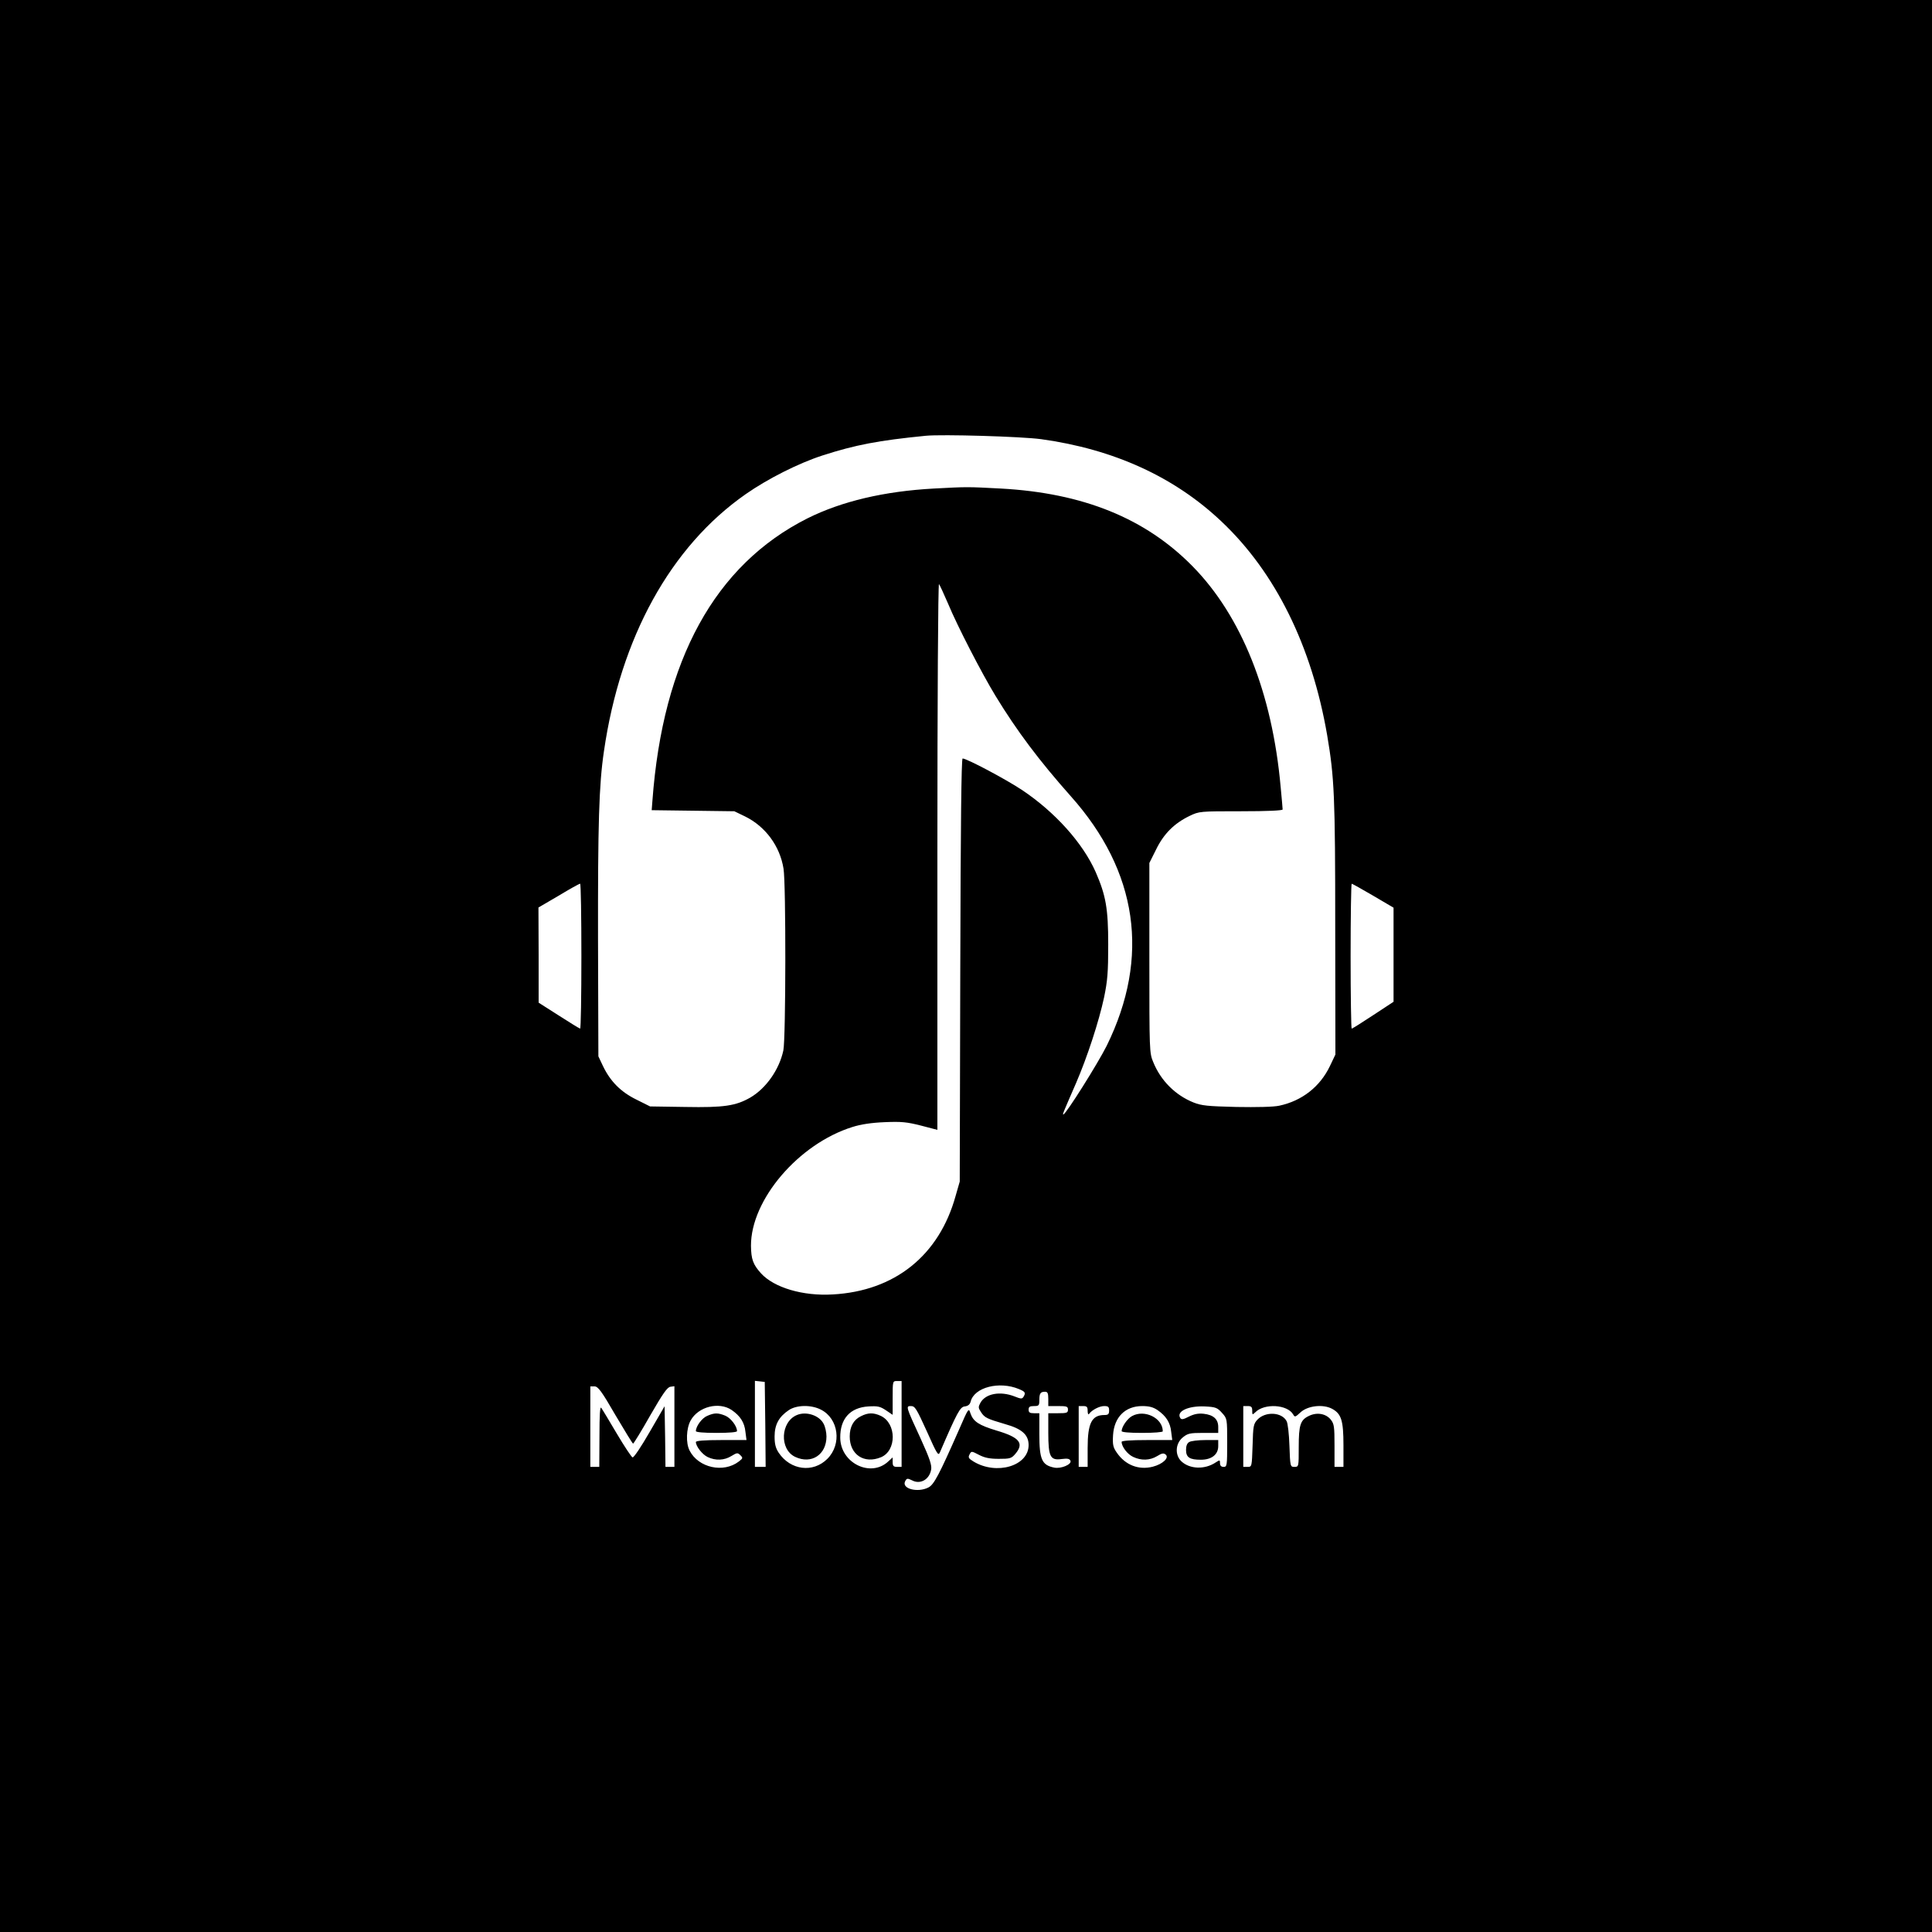
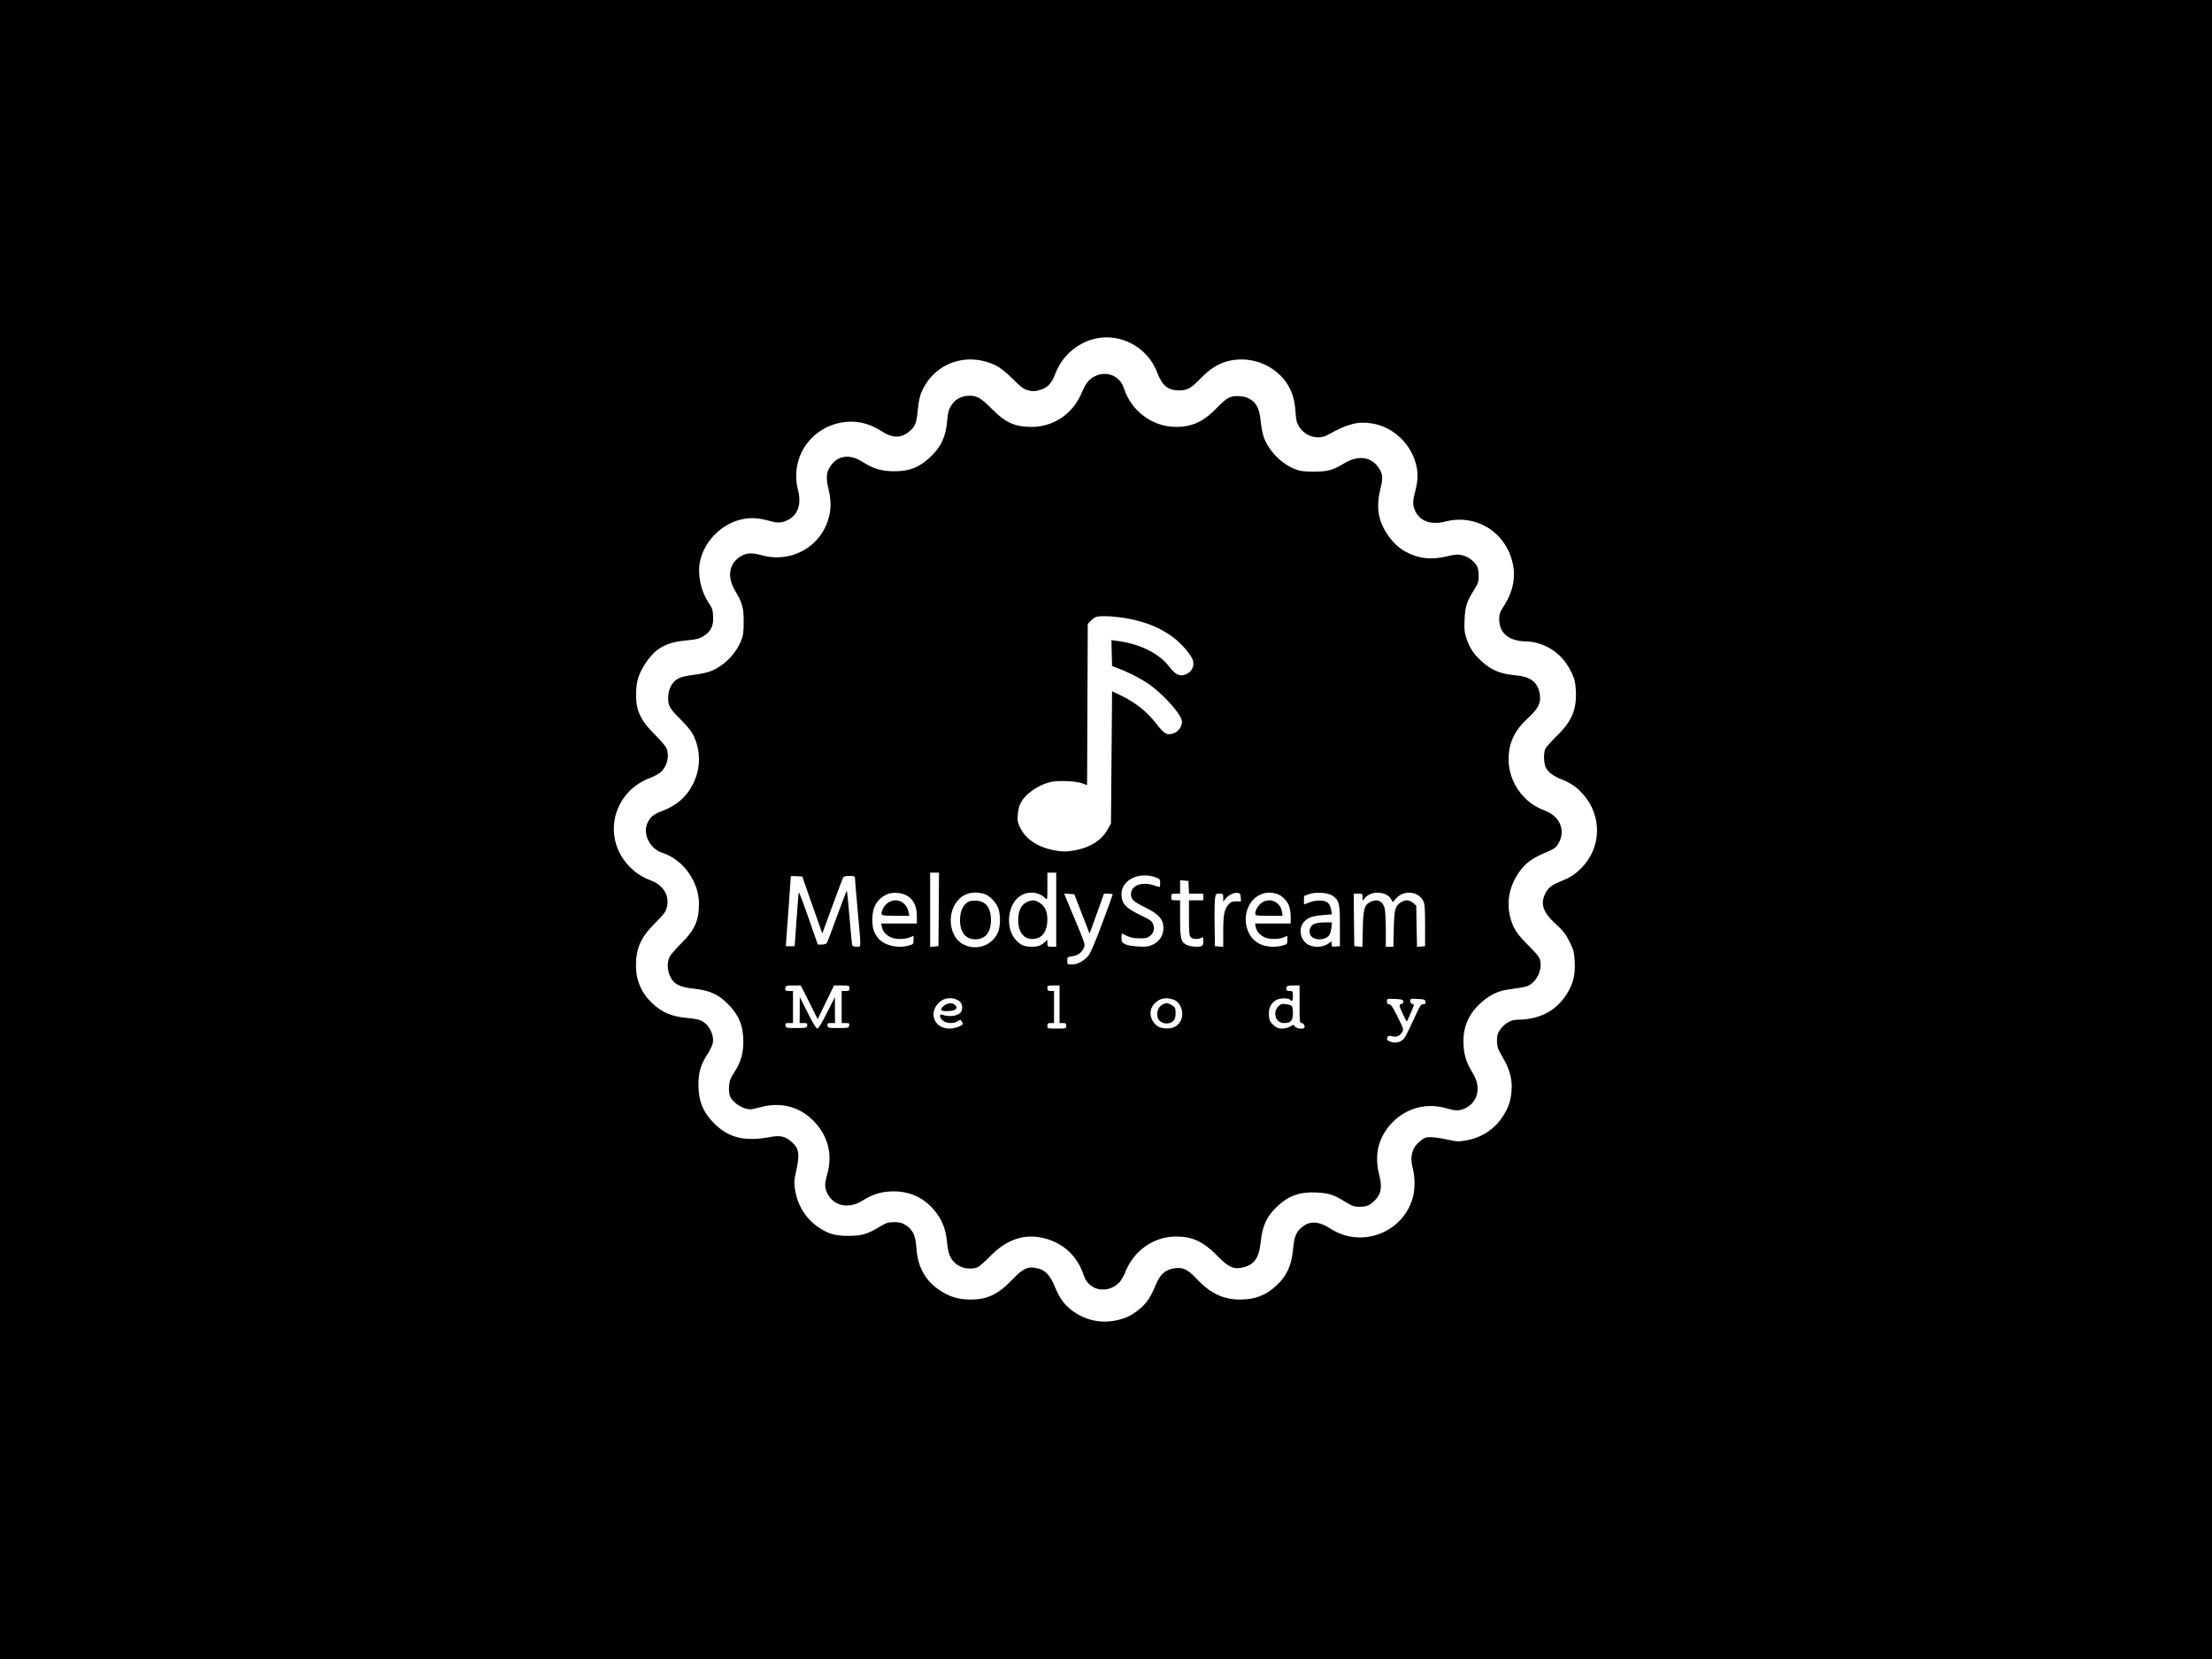
- <svg xmlns="http://www.w3.org/2000/svg" version="1.0" width="1080pt" height="1080pt" viewBox="0 0 1080 1080" preserveAspectRatio="xMidYMid meet">
-   <g transform="translate(0,1080) scale(0.1,-0.1)" fill="#000000" stroke="none">
-     <path d="M0 5400 l0 -5400 5400 0 5400 0 0 5400 0 5400 -5400 0 -5400 0 0 -5400z m5820 2945 c405 -56 744 -210 1008 -460 302 -285 505 -696 591 -1195 40 -237 45 -338 45 -1075 l1 -710 -31 -65 c-55 -115 -156 -194 -283 -221 -32 -7 -125 -9 -240 -7 -160 4 -193 7 -239 25 -102 41 -183 122 -225 225 -22 52 -22 62 -22 584 l0 530 38 76 c43 88 102 146 187 187 54 26 58 26 287 26 149 0 233 4 233 10 0 6 -5 62 -11 125 -47 527 -219 956 -492 1234 -264 269 -613 410 -1072 435 -188 10 -188 10 -375 0 -276 -15 -515 -71 -707 -167 -516 -260 -808 -791 -866 -1579 l-4 -52 231 -3 231 -3 60 -29 c114 -56 195 -166 215 -292 14 -85 13 -949 -1 -1016 -23 -107 -96 -211 -184 -263 -82 -47 -148 -57 -364 -53 l-197 3 -76 38 c-88 43 -146 102 -187 187 l-26 55 -2 645 c-1 654 5 871 33 1060 92 636 373 1145 793 1438 123 86 296 173 429 216 183 59 313 84 577 110 92 9 535 -4 645 -19z m-520 -920 c51 -123 187 -387 265 -515 118 -194 244 -362 420 -560 376 -421 445 -900 202 -1395 -47 -95 -229 -385 -243 -385 -5 0 -3 5 71 175 63 146 128 345 157 480 19 93 23 139 23 295 0 201 -13 274 -70 405 -72 163 -228 336 -412 459 -92 61 -309 176 -332 176 -7 0 -11 -374 -13 -1182 l-3 -1183 -23 -80 c-92 -333 -340 -532 -687 -551 -167 -10 -328 38 -401 118 -45 50 -55 79 -56 154 -1 257 266 570 567 664 47 15 107 24 180 27 94 4 124 1 203 -19 l92 -24 0 1530 c0 881 4 1526 9 1521 5 -6 27 -55 51 -110z m-2050 -1970 c0 -223 -3 -405 -7 -405 -3 0 -57 33 -119 73 l-113 72 0 266 -1 266 113 66 c61 37 115 67 120 67 4 0 7 -182 7 -405z m4426 338 l114 -67 0 -263 0 -263 -114 -75 c-62 -41 -116 -75 -120 -75 -3 0 -6 182 -6 405 0 223 3 405 6 405 3 0 57 -30 120 -67z m-3398 -2955 l2 -238 -30 0 -30 0 0 241 0 240 28 -3 27 -3 3 -237z m762 2 l0 -240 -25 0 c-20 0 -25 5 -25 27 l0 26 -24 -22 c-98 -93 -268 -10 -269 132 -1 106 55 169 158 175 52 3 65 0 98 -22 l37 -25 0 94 c0 95 0 95 25 95 l25 0 0 -240z m656 195 c36 -15 39 -21 25 -44 -8 -12 -15 -11 -50 3 -80 31 -161 16 -190 -35 -13 -24 -13 -29 3 -53 20 -31 33 -37 135 -67 94 -26 131 -60 131 -117 0 -117 -179 -170 -308 -92 -28 17 -31 23 -22 40 10 19 11 19 53 -3 31 -16 59 -22 110 -22 63 0 71 2 93 28 50 59 24 92 -105 130 -99 30 -130 50 -146 96 -10 32 -11 31 -64 -91 -112 -254 -140 -307 -171 -323 -60 -31 -152 -7 -130 35 9 17 13 17 38 5 46 -25 97 4 107 59 5 24 -7 61 -58 173 -85 184 -84 183 -54 183 22 0 31 -16 88 -141 57 -128 64 -139 73 -118 97 225 113 254 139 257 18 2 29 11 33 27 20 80 160 116 270 70z m-2256 -145 c52 -88 96 -160 99 -160 3 0 47 71 96 158 70 121 95 158 113 160 l22 3 0 -225 0 -226 -25 0 -25 0 -2 169 -3 170 -84 -145 c-46 -80 -88 -143 -95 -141 -6 2 -46 62 -88 133 -42 71 -81 136 -87 144 -7 10 -10 -40 -10 -157 l-1 -173 -25 0 -25 0 0 225 0 225 23 0 c20 0 39 -25 117 -160z m2420 90 l0 -40 55 0 c48 0 55 -2 55 -20 0 -18 -7 -20 -55 -20 l-55 0 0 -108 c0 -136 11 -157 75 -148 33 4 44 2 49 -10 8 -20 -53 -46 -91 -38 -69 14 -83 45 -83 188 l0 116 -30 0 c-23 0 -30 4 -30 20 0 16 7 20 30 20 27 0 30 3 30 33 0 38 6 47 32 47 14 0 18 -8 18 -40z m-1770 -62 c48 -33 72 -70 77 -122 l6 -46 -142 0 c-95 0 -141 -4 -141 -11 0 -24 36 -70 66 -84 44 -21 93 -19 133 6 31 19 35 19 50 4 15 -15 14 -17 -9 -35 -86 -66 -226 -35 -275 61 -22 42 -19 124 6 169 43 77 158 106 229 58z m499 2 c99 -50 118 -193 36 -275 -80 -80 -206 -64 -272 34 -17 26 -23 48 -23 91 0 66 24 110 79 147 44 30 126 31 180 3z m1491 -7 c0 -16 4 -23 8 -17 15 22 58 44 84 44 23 0 28 -4 28 -25 0 -20 -5 -25 -26 -25 -71 0 -94 -45 -94 -185 l0 -105 -25 0 -25 0 0 170 0 170 25 0 c21 0 25 -5 25 -27z m390 5 c48 -33 72 -70 77 -122 l6 -46 -142 0 c-92 0 -141 -4 -141 -10 0 -27 32 -69 64 -84 46 -22 94 -20 134 4 27 17 37 18 48 9 22 -18 -17 -54 -72 -68 -79 -20 -154 9 -202 80 -20 29 -23 44 -20 96 6 101 68 163 163 163 38 0 61 -6 85 -22z m361 -16 c29 -32 29 -33 29 -167 0 -128 -1 -135 -20 -135 -13 0 -20 7 -20 20 0 19 -1 20 -24 5 -61 -41 -145 -38 -192 6 -37 35 -34 99 7 133 28 23 39 26 115 26 l84 0 0 33 c0 44 -27 68 -82 74 -31 3 -54 -2 -82 -16 -31 -16 -42 -18 -48 -8 -24 37 44 69 136 65 62 -3 71 -7 97 -36z m169 12 c0 -24 1 -24 17 -9 51 52 180 44 212 -12 9 -16 12 -15 40 11 40 38 126 48 177 21 52 -28 64 -65 64 -204 l0 -121 -25 0 -25 0 0 119 c0 104 -2 121 -20 144 -27 35 -78 44 -123 22 -48 -23 -57 -50 -57 -175 0 -109 0 -110 -24 -110 -23 0 -24 2 -28 118 -2 64 -9 127 -16 138 -27 51 -119 55 -163 8 -22 -24 -24 -35 -27 -145 -4 -118 -4 -119 -28 -119 l-24 0 0 170 0 170 25 0 c20 0 25 -5 25 -26z" />
-     <path d="M4812 2883 c-41 -20 -62 -59 -62 -113 0 -102 81 -155 175 -116 88 37 87 189 -1 231 -41 19 -71 19 -112 -2z" />
-     <path d="M3953 2885 c-29 -12 -63 -58 -63 -85 0 -6 41 -10 115 -10 74 0 115 4 115 10 0 28 -35 73 -65 86 -42 17 -61 17 -102 -1z" />
-     <path d="M4455 2890 c-92 -38 -99 -192 -10 -234 91 -43 175 12 175 114 0 23 -7 55 -16 71 -24 47 -97 71 -149 49z" />
-     <path d="M6328 2884 c-26 -14 -58 -60 -58 -84 0 -6 41 -10 115 -10 65 0 115 4 115 9 0 74 -102 124 -172 85z" />
-     <path d="M6648 2739 c-12 -6 -18 -22 -18 -44 0 -42 20 -55 83 -55 60 0 97 29 97 76 l0 34 -72 0 c-40 0 -81 -5 -90 -11z" />
+ <svg xmlns="http://www.w3.org/2000/svg" version="1.0" width="2000pt" height="1500pt" viewBox="0 0 2000 1500" preserveAspectRatio="xMidYMid meet">
+   <g transform="translate(0,1500) scale(0.1,-0.1)" fill="#000000" stroke="none">
+     <path d="M0 7500 l0 -7500 10000 0 10000 0 0 7500 0 7500 -10000 0 -10000 0 0 -7500z m10123 4435 c158 -41 284 -154 341 -306 43 -115 98 -159 196 -159 75 0 110 20 195 108 114 119 228 172 369 172 159 0 309 -76 401 -201 54 -74 82 -161 89 -278 4 -70 10 -92 33 -130 56 -89 172 -122 260 -72 175 98 269 123 395 103 202 -31 371 -198 408 -402 13 -72 8 -129 -20 -236 -20 -78 -16 -118 16 -173 47 -79 143 -107 260 -77 277 72 544 -91 610 -371 31 -130 3 -267 -78 -391 -37 -57 -43 -72 -43 -121 1 -129 89 -199 253 -201 29 0 80 -9 114 -21 129 -43 224 -129 286 -257 29 -61 35 -87 40 -160 10 -175 -35 -283 -174 -418 -51 -50 -98 -103 -104 -118 -14 -39 -12 -121 4 -160 18 -44 67 -82 146 -113 83 -33 136 -70 191 -131 177 -196 170 -489 -14 -671 -61 -61 -98 -84 -191 -122 -80 -32 -112 -59 -137 -114 -43 -93 -16 -166 101 -273 66 -60 87 -87 121 -157 39 -78 42 -92 47 -184 6 -121 -16 -203 -78 -298 -97 -147 -243 -221 -440 -223 -59 0 -116 -33 -155 -88 -25 -36 -30 -53 -30 -100 0 -34 7 -69 16 -87 9 -16 33 -60 53 -96 50 -92 70 -176 63 -269 -7 -96 -29 -158 -83 -240 -75 -113 -192 -188 -332 -212 -65 -11 -83 -10 -155 6 -45 11 -109 21 -142 23 -51 4 -65 1 -94 -19 -91 -62 -118 -145 -87 -264 22 -85 21 -197 -4 -276 -96 -310 -466 -444 -738 -268 -111 71 -193 74 -266 10 -49 -43 -64 -84 -75 -196 -14 -148 -57 -242 -153 -330 -93 -86 -192 -124 -324 -124 -155 0 -272 56 -399 192 -82 87 -127 106 -214 87 -73 -15 -115 -57 -155 -155 -42 -103 -84 -164 -149 -215 -67 -53 -113 -76 -189 -94 -153 -36 -303 -3 -427 95 -63 50 -105 111 -147 214 -38 91 -81 139 -141 155 -93 26 -138 8 -237 -95 -129 -136 -228 -184 -379 -184 -95 0 -168 18 -243 61 -156 88 -236 219 -248 404 -7 112 -32 166 -94 206 -38 24 -57 29 -107 29 -54 0 -69 -5 -130 -41 -112 -68 -164 -83 -285 -83 -124 0 -186 19 -279 84 -108 76 -181 196 -202 331 -10 64 -9 86 6 154 38 170 32 219 -36 279 -56 51 -104 63 -192 46 -230 -44 -378 -9 -507 120 -102 100 -145 205 -145 350 0 115 21 185 81 277 23 36 45 82 49 103 13 78 -35 169 -108 203 -17 8 -68 18 -112 22 -149 12 -236 48 -327 133 -97 91 -148 208 -148 339 1 163 43 257 175 389 77 77 94 99 104 140 27 106 -30 200 -145 244 -82 30 -145 73 -204 137 -238 260 -136 664 197 789 38 14 81 38 97 52 59 56 81 146 52 216 -8 19 -56 76 -108 127 -137 137 -175 230 -166 399 6 96 29 161 89 250 88 131 188 185 368 200 88 8 111 14 150 37 68 43 93 91 89 178 -3 61 -8 77 -41 125 -71 107 -102 254 -78 373 41 195 211 357 407 387 74 11 134 5 242 -25 60 -16 100 -12 154 18 84 46 115 144 84 263 -73 279 95 551 378 611 129 27 258 2 377 -76 102 -66 182 -65 260 6 46 42 56 71 68 193 5 52 17 115 27 140 108 275 413 388 683 253 36 -18 89 -61 148 -119 79 -79 98 -93 142 -104 42 -10 59 -9 104 4 67 19 106 60 137 143 90 242 344 380 583 318z" />
+     <path d="M9905 11601 c-57 -26 -88 -65 -124 -151 -79 -191 -254 -310 -456 -310 -150 1 -236 40 -355 161 -101 101 -135 122 -206 121 -70 -1 -128 -31 -163 -88 -23 -36 -30 -61 -36 -130 -12 -149 -54 -242 -152 -335 -98 -94 -190 -131 -329 -130 -110 0 -190 23 -282 83 -107 69 -210 64 -276 -14 -53 -61 -62 -116 -37 -220 25 -102 27 -182 6 -263 -70 -269 -341 -421 -613 -344 -91 25 -144 20 -200 -21 -94 -68 -107 -183 -34 -304 64 -106 77 -154 76 -281 0 -90 -4 -121 -23 -167 -47 -121 -161 -234 -279 -278 -31 -12 -100 -26 -152 -32 -53 -6 -112 -19 -132 -30 -57 -28 -91 -87 -96 -163 -5 -81 9 -109 112 -210 45 -44 94 -103 109 -131 75 -142 76 -309 2 -455 -59 -116 -148 -192 -281 -243 -74 -28 -101 -49 -128 -103 -49 -98 18 -237 131 -273 190 -61 333 -261 333 -464 -1 -151 -40 -237 -161 -356 -47 -47 -94 -101 -104 -120 -33 -65 -19 -164 34 -224 30 -34 87 -55 182 -65 147 -15 229 -53 320 -148 92 -96 130 -192 130 -329 0 -110 -23 -189 -84 -283 -33 -51 -42 -74 -45 -122 -3 -34 1 -72 8 -89 25 -61 116 -120 185 -120 11 0 53 9 94 20 181 48 349 5 476 -124 131 -133 175 -304 125 -481 -24 -84 -25 -114 -5 -163 53 -124 191 -159 321 -79 88 55 158 79 249 84 186 12 340 -66 444 -226 43 -68 66 -143 76 -251 10 -106 42 -163 117 -201 41 -21 111 -25 155 -8 15 5 66 50 113 98 150 156 315 211 493 165 175 -45 300 -163 356 -336 45 -140 218 -172 323 -61 16 16 39 57 52 90 77 196 258 323 460 323 149 0 245 -46 372 -174 97 -100 143 -123 216 -109 115 22 161 82 177 234 15 148 55 233 149 321 105 98 203 133 356 126 114 -6 154 -19 262 -86 62 -38 79 -43 127 -43 61 0 87 10 130 50 63 58 77 125 48 236 -49 186 -7 351 123 481 128 128 306 174 481 124 84 -24 114 -25 163 -5 124 53 159 191 79 321 -55 88 -79 158 -84 249 -10 154 37 275 147 379 79 74 158 115 250 128 171 24 184 28 219 56 68 54 99 154 70 229 -6 15 -52 68 -103 118 -98 96 -136 154 -161 250 -38 148 -5 299 96 431 50 65 111 108 211 150 45 18 90 41 100 51 33 30 58 89 58 138 0 86 -55 158 -150 195 -82 32 -129 62 -187 120 -91 92 -143 218 -143 344 0 147 53 261 171 369 102 93 128 149 108 237 -22 97 -86 143 -214 154 -138 12 -220 46 -310 128 -71 64 -107 120 -136 206 -18 55 -21 80 -17 171 6 119 18 158 85 266 38 61 43 77 43 128 0 32 -7 71 -14 86 -24 45 -80 88 -133 100 -43 11 -62 9 -135 -8 -146 -36 -259 -23 -380 41 -107 57 -208 193 -237 318 -17 72 -13 159 10 250 26 100 22 139 -20 197 -69 95 -184 108 -305 35 -106 -64 -154 -77 -281 -76 -90 0 -121 4 -167 23 -121 47 -234 162 -280 284 -11 29 -24 94 -29 146 -12 112 -34 161 -90 198 -31 20 -57 28 -104 31 -81 5 -109 -10 -210 -113 -113 -117 -219 -165 -360 -165 -215 0 -406 142 -474 352 -35 108 -151 157 -256 109z m215 -2182 c282 -35 496 -145 627 -323 33 -44 43 -67 43 -96 0 -48 -30 -86 -79 -101 -50 -15 -85 3 -139 73 -94 122 -264 206 -470 233 l-53 7 3 -117 3 -117 60 -23 c84 -31 199 -90 269 -138 122 -83 284 -259 301 -329 10 -38 -20 -93 -60 -112 -65 -31 -97 -16 -170 80 -84 110 -190 194 -327 259 l-73 35 -5 -597 -5 -598 -30 -54 c-52 -94 -148 -158 -280 -186 -88 -18 -132 -18 -218 0 -141 30 -243 100 -293 201 -22 45 -26 64 -22 116 2 35 12 80 23 101 42 88 163 173 283 198 71 14 222 7 279 -14 l42 -16 3 729 3 728 25 27 c14 15 34 31 45 35 28 12 116 12 215 -1z m-1632 -2641 l-3 -333 -37 -3 -38 -3 0 335 0 336 40 0 40 0 -2 -332z m1062 -3 l0 -335 -40 0 c-38 0 -40 1 -40 32 l0 31 -22 -20 c-38 -34 -64 -43 -123 -43 -66 0 -100 16 -143 65 -94 106 -72 319 41 393 72 48 169 40 228 -19 19 -19 19 -18 19 106 l0 125 40 0 40 0 0 -335z m908 289 c28 -11 32 -18 32 -48 0 -20 -3 -36 -6 -36 -3 0 -28 7 -55 16 -107 35 -203 -3 -203 -80 0 -48 22 -68 129 -121 103 -50 150 -94 161 -150 15 -79 -20 -151 -91 -185 -40 -19 -58 -22 -133 -18 -55 3 -99 11 -119 21 -29 15 -33 22 -33 58 0 22 3 39 8 37 64 -34 95 -42 154 -42 52 -1 72 3 94 20 36 27 47 67 29 110 -11 27 -29 40 -102 74 -146 70 -183 109 -183 196 0 131 166 209 318 148z m-3131 -199 c41 -115 81 -231 91 -257 l17 -48 89 243 c49 133 93 250 98 260 6 13 21 17 58 17 41 0 50 -3 50 -17 0 -10 11 -144 25 -298 32 -356 33 -325 -10 -325 -20 0 -38 6 -40 13 -2 6 -13 120 -24 251 -11 131 -22 240 -24 242 -2 2 -41 -99 -87 -224 -45 -125 -87 -235 -92 -244 -6 -12 -21 -18 -46 -18 l-38 0 -84 241 c-46 133 -86 237 -88 231 -2 -6 -11 -118 -20 -249 l-17 -238 -40 0 -40 0 3 45 c2 25 12 166 23 313 10 148 19 271 19 273 0 3 23 4 52 2 l52 -3 73 -210z m3421 113 l3 -58 64 0 65 0 0 -30 0 -30 -65 0 -65 0 0 -159 c0 -132 3 -162 16 -175 18 -18 66 -21 95 -6 17 10 19 7 19 -29 0 -26 -5 -41 -16 -45 -28 -11 -94 -6 -129 8 -57 24 -65 53 -65 241 l0 165 -40 0 c-38 0 -40 2 -40 30 0 28 2 30 40 30 l40 0 0 61 0 60 38 -3 37 -3 3 -57z m-2539 -81 c54 -36 81 -96 81 -180 l0 -67 -161 0 -161 0 6 -32 c8 -39 40 -76 83 -94 42 -18 125 -18 168 0 l35 15 0 -38 c0 -35 -3 -39 -39 -49 -103 -31 -231 0 -284 69 -39 51 -49 87 -50 164 0 111 42 186 128 227 55 26 142 19 194 -15z m686 22 c52 -14 116 -81 134 -139 19 -65 16 -160 -7 -212 -56 -127 -214 -172 -331 -95 -92 61 -123 216 -67 330 52 106 151 149 271 116z m2323 -31 l3 -38 -45 0 c-37 0 -48 -5 -70 -30 -37 -45 -46 -90 -46 -243 l0 -138 -37 3 -38 3 -3 185 c-2 102 0 209 3 238 6 51 7 52 41 52 32 0 34 -2 34 -36 l0 -37 22 28 c25 32 73 56 108 52 21 -2 25 -8 28 -39z m324 31 c48 -13 101 -67 116 -118 7 -21 12 -64 12 -95 l0 -56 -161 0 -161 0 6 -32 c8 -39 40 -76 83 -94 42 -18 125 -18 168 0 l35 15 0 -38 c0 -35 -3 -39 -39 -49 -65 -20 -150 -15 -208 12 -174 82 -173 366 2 447 45 21 93 24 147 8z m507 -18 c60 -43 66 -66 66 -271 l0 -185 -37 -3 c-35 -3 -38 -1 -38 22 l0 25 -36 -24 c-44 -30 -118 -34 -170 -9 -74 35 -99 143 -47 205 36 42 75 57 173 65 l82 7 -6 41 c-4 23 -15 49 -26 60 -28 29 -104 32 -167 8 l-53 -20 0 39 c0 21 1 39 3 39 1 0 20 7 42 15 59 23 173 15 214 -14z m477 14 c19 -8 42 -27 51 -43 l16 -29 29 33 c69 78 198 68 245 -19 15 -27 18 -61 18 -222 l0 -190 -37 -3 -36 -3 -4 186 -3 187 -28 24 c-33 28 -68 31 -107 8 -55 -33 -64 -63 -68 -241 l-4 -163 -34 0 -34 0 0 153 c0 83 -5 170 -10 192 -16 69 -68 92 -130 60 -55 -28 -64 -62 -68 -243 l-4 -163 -36 3 -37 3 -3 238 -2 237 40 0 c38 0 40 -1 40 -32 l0 -33 18 22 c39 51 119 67 188 38z m-2745 -175 c38 -96 69 -177 69 -180 1 -4 21 50 106 288 l26 72 39 0 c21 0 39 -4 39 -9 0 -4 -43 -122 -95 -262 -59 -158 -105 -266 -123 -288 -40 -49 -98 -81 -149 -81 -42 0 -43 1 -43 34 0 31 2 34 40 39 53 7 87 30 107 72 18 37 23 22 -131 388 l-45 108 46 -3 46 -3 68 -175z m-2464 -802 l76 -153 74 153 74 152 69 0 c68 0 70 -1 70 -25 0 -22 -4 -25 -35 -25 l-35 0 0 -145 0 -145 36 0 c31 0 35 -3 32 -22 -3 -22 -7 -23 -98 -23 -91 0 -95 1 -98 23 -3 19 1 22 32 22 l36 0 -1 118 0 117 -72 -142 c-45 -91 -77 -143 -87 -143 -10 0 -42 52 -87 143 l-72 142 0 -117 -1 -118 36 0 c31 0 35 -3 32 -22 -3 -22 -7 -23 -98 -23 -91 0 -95 1 -98 23 -3 19 1 22 32 22 l36 0 0 145 0 145 -35 0 c-27 0 -35 4 -35 18 0 29 8 32 77 32 l63 0 77 -152z m2263 -18 l0 -170 30 0 c25 0 30 -4 30 -25 0 -25 -1 -25 -85 -25 -84 0 -85 0 -85 25 0 21 5 25 30 25 l30 0 0 145 0 145 -30 0 c-25 0 -30 4 -30 25 0 24 3 25 55 25 l55 0 0 -170z m2170 0 c0 -160 1 -170 19 -170 18 0 35 -33 23 -44 -14 -14 -72 -5 -84 13 -11 18 -12 18 -42 0 -18 -11 -50 -19 -74 -19 -34 0 -49 6 -79 33 -31 29 -37 41 -40 88 -5 61 16 105 62 135 30 20 110 23 127 6 21 -21 28 -13 28 33 0 43 -1 45 -30 45 -22 0 -30 5 -30 18 0 28 9 32 67 32 l53 0 0 -170z m-3080 31 c27 -19 35 -48 25 -88 -11 -45 -105 -65 -178 -37 -28 10 -21 -32 9 -55 33 -26 100 -28 133 -4 22 15 25 15 37 -2 7 -10 11 -21 9 -25 -11 -18 -77 -40 -120 -40 -139 0 -194 143 -92 238 46 44 125 49 177 13z m1945 9 c66 -26 97 -132 56 -197 -29 -47 -73 -66 -138 -61 -41 4 -60 11 -83 33 -60 57 -63 140 -9 194 47 47 105 57 174 31z m2073 -13 c3 -12 -4 -20 -17 -24 -25 -6 -23 -15 20 -106 27 -57 29 -59 38 -36 5 13 21 49 35 80 24 55 24 57 5 62 -11 3 -19 14 -19 27 0 20 4 21 68 18 61 -3 67 -5 70 -25 3 -18 -1 -23 -21 -23 -21 0 -31 -17 -86 -140 -35 -77 -72 -151 -82 -164 -30 -38 -73 -51 -120 -37 -38 12 -46 24 -31 48 6 9 17 10 38 4 38 -11 68 1 90 34 17 27 17 28 -39 141 -44 89 -61 114 -77 114 -15 0 -20 7 -20 25 0 26 1 26 72 23 61 -3 73 -6 76 -21z" />
+     <path d="M9281 6842 c-50 -25 -75 -80 -75 -162 0 -105 49 -170 126 -170 88 0 137 63 138 175 0 73 -22 121 -69 152 -41 28 -74 29 -120 5z" />
+     <path d="M8032 6840 c-18 -11 -40 -36 -48 -55 -27 -65 -28 -65 112 -65 l126 0 -7 33 c-19 92 -106 134 -183 87z" />
+     <path d="M8765 6851 c-55 -24 -85 -85 -85 -172 0 -109 53 -173 141 -172 88 1 139 64 139 173 0 109 -44 170 -127 176 -26 2 -57 0 -68 -5z" />
+     <path d="M11413 6841 c-34 -22 -63 -67 -63 -101 0 -19 6 -20 124 -20 l123 0 -7 41 c-15 84 -106 125 -177 80z" />
+     <path d="M11878 6644 c-32 -17 -45 -55 -32 -93 19 -53 125 -60 169 -11 10 11 20 42 23 70 l5 50 -69 0 c-41 -1 -80 -7 -96 -16z" />
+     <path d="M11593 5922 c-31 -5 -63 -49 -63 -87 0 -49 33 -85 79 -85 62 0 81 21 81 90 0 32 -5 62 -10 65 -19 12 -65 21 -87 17z" />
+     <path d="M8551 5917 c-27 -13 -49 -43 -39 -52 11 -12 107 -8 122 5 20 16 20 25 0 44 -19 19 -50 20 -83 3z" />
+     <path d="M10510 5917 c-51 -26 -64 -113 -22 -149 37 -33 100 -28 128 10 14 18 18 79 8 107 -7 17 -54 45 -76 45 -7 0 -24 -6 -38 -13z" />
  </g>
</svg>
